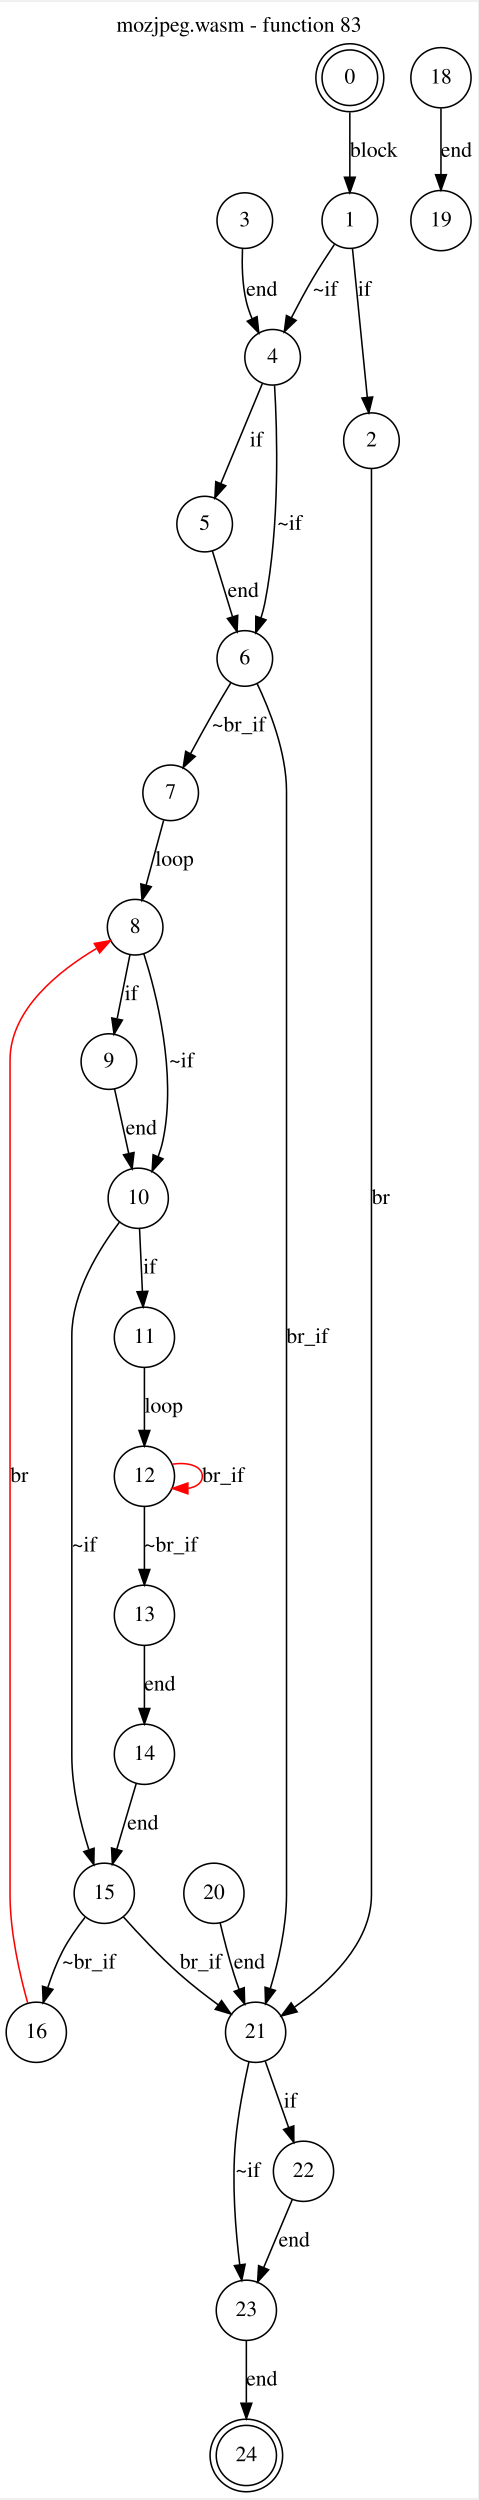
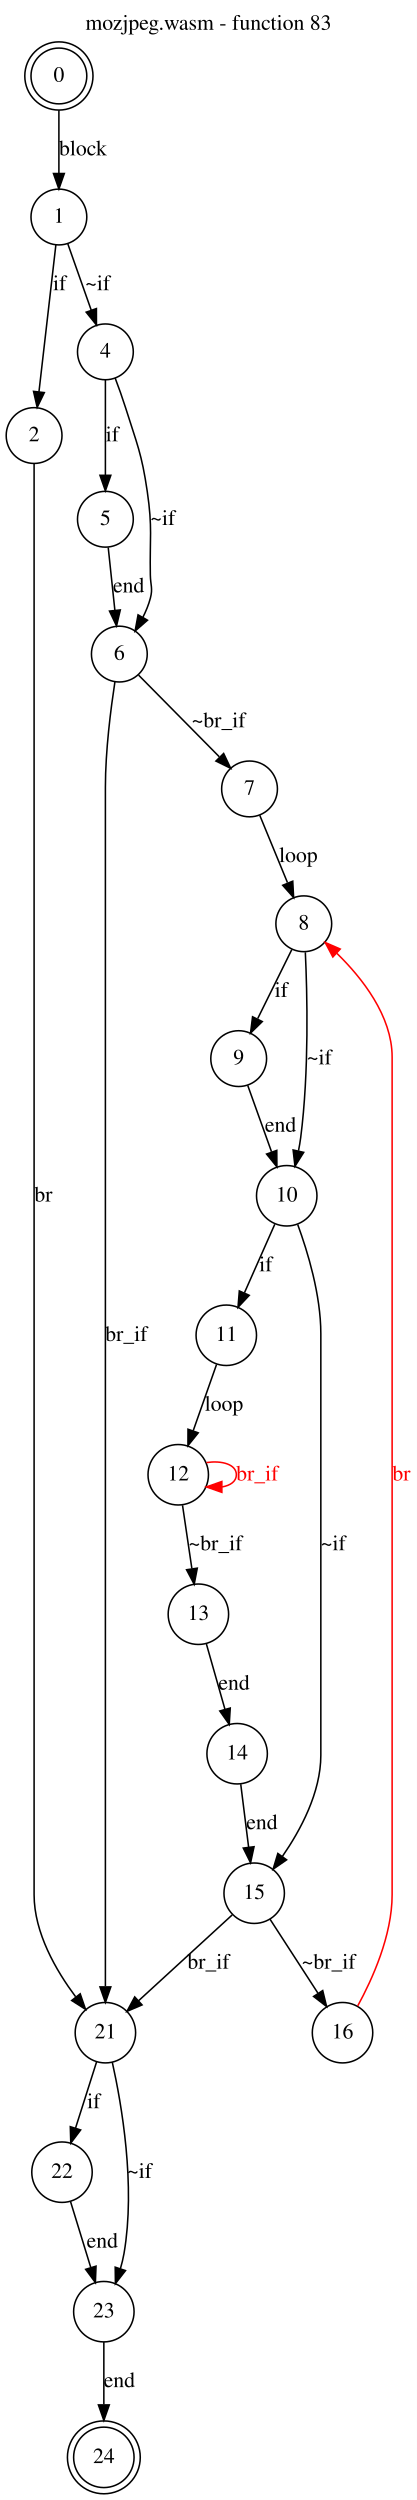
- <svg xmlns="http://www.w3.org/2000/svg" width="309pt" height="1616pt" viewBox="0.00 0.00 309.50 1615.96">
-   <g id="graph0" class="graph" transform="scale(1 1) rotate(0) translate(4 1611.96)">
-     <polygon fill="white" stroke="transparent" points="-4,4 -4,-1611.96 305.5,-1611.96 305.5,4 -4,4" />
-     <text text-anchor="middle" x="150.75" y="-1592.76" font-family="Times,serif" font-size="14.00">mozjpeg.wasm - function 83</text>
+ <svg xmlns="http://www.w3.org/2000/svg" width="269pt" height="1613pt" viewBox="0.00 0.00 269.00 1612.97">
+   <g id="graph0" class="graph" transform="scale(1 1) rotate(0) translate(4 1608.97)">
+     <polygon fill="white" stroke="transparent" points="-4,4 -4,-1608.97 265,-1608.97 265,4 -4,4" />
+     <text text-anchor="middle" x="130.5" y="-1589.77" font-family="Times,serif" font-size="14.00">mozjpeg.wasm - function 83</text>
    <g id="node1" class="node">
-       <ellipse fill="none" stroke="black" cx="222.5" cy="-1562.96" rx="18" ry="18" />
-       <ellipse fill="none" stroke="black" cx="222.5" cy="-1562.96" rx="22" ry="22" />
-       <text text-anchor="middle" x="222.5" y="-1559.26" font-family="Times,serif" font-size="14.00">0</text>
+       <ellipse fill="none" stroke="black" cx="34" cy="-1559.97" rx="18" ry="18" />
+       <ellipse fill="none" stroke="black" cx="34" cy="-1559.97" rx="22" ry="22" />
+       <text text-anchor="middle" x="34" y="-1556.27" font-family="Times,serif" font-size="14.00">0</text>
    </g>
    <g id="node3" class="node">
-       <ellipse fill="none" stroke="black" cx="222.5" cy="-1470.46" rx="18" ry="18" />
-       <text text-anchor="middle" x="222.5" y="-1466.76" font-family="Times,serif" font-size="14.00">1</text>
+       <ellipse fill="none" stroke="black" cx="34" cy="-1468.97" rx="18" ry="18" />
+       <text text-anchor="middle" x="34" y="-1465.27" font-family="Times,serif" font-size="14.00">1</text>
    </g>
    <g id="edge1" class="edge">
-       <path fill="none" stroke="black" d="M222.5,-1540.52C222.5,-1527.98 222.5,-1512.03 222.5,-1498.62" />
-       <polygon fill="black" stroke="black" points="226,-1498.53 222.5,-1488.53 219,-1498.53 226,-1498.53" />
-       <text text-anchor="middle" x="238" y="-1511.76" font-family="Times,serif" font-size="14.00">block</text>
+       <path fill="none" stroke="black" d="M34,-1537.87C34,-1525.75 34,-1510.37 34,-1497.33" />
+       <polygon fill="black" stroke="black" points="37.5,-1497.03 34,-1487.03 30.5,-1497.03 37.5,-1497.03" />
+       <text text-anchor="middle" x="49.5" y="-1508.77" font-family="Times,serif" font-size="14.00">block</text>
    </g>
    <g id="node2" class="node">
-       <ellipse fill="none" stroke="black" cx="155.5" cy="-23.5" rx="19.5" ry="19.5" />
-       <ellipse fill="none" stroke="black" cx="155.5" cy="-23.5" rx="23.5" ry="23.5" />
-       <text text-anchor="middle" x="155.5" y="-19.8" font-family="Times,serif" font-size="14.00">24</text>
+       <ellipse fill="none" stroke="black" cx="63" cy="-23.5" rx="19.5" ry="19.5" />
+       <ellipse fill="none" stroke="black" cx="63" cy="-23.5" rx="23.5" ry="23.5" />
+       <text text-anchor="middle" x="63" y="-19.8" font-family="Times,serif" font-size="14.00">24</text>
    </g>
    <g id="node4" class="node">
-       <ellipse fill="none" stroke="black" cx="236.5" cy="-1327.97" rx="18" ry="18" />
-       <text text-anchor="middle" x="236.5" y="-1324.27" font-family="Times,serif" font-size="14.00">2</text>
+       <ellipse fill="none" stroke="black" cx="18" cy="-1327.97" rx="18" ry="18" />
+       <text text-anchor="middle" x="18" y="-1324.27" font-family="Times,serif" font-size="14.00">2</text>
    </g>
    <g id="edge2" class="edge">
-       <path fill="none" stroke="black" d="M224.19,-1452.52C226.57,-1428.57 230.96,-1384.58 233.8,-1356.07" />
-       <polygon fill="black" stroke="black" points="237.29,-1356.27 234.8,-1345.97 230.33,-1355.58 237.29,-1356.27" />
-       <text text-anchor="middle" x="232" y="-1421.77" font-family="Times,serif" font-size="14.00">if</text>
+       <path fill="none" stroke="black" d="M32.04,-1450.92C29.32,-1427.27 24.36,-1384.23 21.13,-1356.12" />
+       <polygon fill="black" stroke="black" points="24.6,-1355.68 19.98,-1346.15 17.64,-1356.48 24.6,-1355.68" />
+       <text text-anchor="middle" x="34.5" y="-1421.77" font-family="Times,serif" font-size="14.00">if</text>
    </g>
    <g id="node5" class="node">
-       <ellipse fill="none" stroke="black" cx="172.5" cy="-1381.97" rx="18" ry="18" />
-       <text text-anchor="middle" x="172.5" y="-1378.27" font-family="Times,serif" font-size="14.00">4</text>
+       <ellipse fill="none" stroke="black" cx="64" cy="-1381.97" rx="18" ry="18" />
+       <text text-anchor="middle" x="64" y="-1378.27" font-family="Times,serif" font-size="14.00">4</text>
    </g>
    <g id="edge3" class="edge">
-       <path fill="none" stroke="black" d="M212.58,-1455.12C208.11,-1448.48 202.87,-1440.42 198.5,-1432.97 193.73,-1424.84 188.87,-1415.75 184.66,-1407.57" />
-       <polygon fill="black" stroke="black" points="187.71,-1405.84 180.06,-1398.5 181.46,-1409.01 187.71,-1405.84" />
-       <text text-anchor="middle" x="206.5" y="-1421.77" font-family="Times,serif" font-size="14.00">~if</text>
+       <path fill="none" stroke="black" d="M39.78,-1451.58C44.06,-1439.46 49.96,-1422.73 54.87,-1408.83" />
+       <polygon fill="black" stroke="black" points="58.21,-1409.9 58.23,-1399.3 51.6,-1407.57 58.21,-1409.9" />
+       <text text-anchor="middle" x="59" y="-1421.77" font-family="Times,serif" font-size="14.00">~if</text>
    </g>
    <g id="node6" class="node">
-       <ellipse fill="none" stroke="black" cx="161.5" cy="-297.49" rx="19.5" ry="19.5" />
-       <text text-anchor="middle" x="161.5" y="-293.79" font-family="Times,serif" font-size="14.00">21</text>
+       <ellipse fill="none" stroke="black" cx="64" cy="-297.49" rx="19.5" ry="19.5" />
+       <text text-anchor="middle" x="64" y="-293.79" font-family="Times,serif" font-size="14.00">21</text>
    </g>
    <g id="edge4" class="edge">
-       <path fill="none" stroke="black" d="M236.5,-1309.71C236.5,-1290.59 236.5,-1258.82 236.5,-1231.47 236.5,-1231.47 236.5,-1231.47 236.5,-386.48 236.5,-355.08 208.49,-329.2 186.7,-313.81" />
-       <polygon fill="black" stroke="black" points="188.4,-310.73 178.14,-308.07 184.49,-316.55 188.4,-310.73" />
-       <text text-anchor="middle" x="242.5" y="-833.77" font-family="Times,serif" font-size="14.00">br</text>
+       <path fill="none" stroke="black" d="M18,-1309.71C18,-1290.59 18,-1258.82 18,-1231.47 18,-1231.47 18,-1231.47 18,-386.48 18,-361.97 32.2,-337.54 44.81,-320.66" />
+       <polygon fill="black" stroke="black" points="47.75,-322.58 51.19,-312.56 42.25,-318.26 47.75,-322.58" />
+       <text text-anchor="middle" x="24" y="-833.77" font-family="Times,serif" font-size="14.00">br</text>
+     </g>
+     <g id="node7" class="node">
+       <ellipse fill="none" stroke="black" cx="64" cy="-1273.97" rx="18" ry="18" />
+       <text text-anchor="middle" x="64" y="-1270.27" font-family="Times,serif" font-size="14.00">5</text>
+     </g>
+     <g id="edge5" class="edge">
+       <path fill="none" stroke="black" d="M64,-1363.93C64,-1347.34 64,-1321.85 64,-1302.4" />
+       <polygon fill="black" stroke="black" points="67.5,-1302.31 64,-1292.31 60.5,-1302.31 67.5,-1302.31" />
+       <text text-anchor="middle" x="68.5" y="-1324.27" font-family="Times,serif" font-size="14.00">if</text>
    </g>
    <g id="node8" class="node">
-       <ellipse fill="none" stroke="black" cx="128.5" cy="-1273.97" rx="18" ry="18" />
-       <text text-anchor="middle" x="128.5" y="-1270.27" font-family="Times,serif" font-size="14.00">5</text>
+       <ellipse fill="none" stroke="black" cx="73" cy="-1186.97" rx="18" ry="18" />
+       <text text-anchor="middle" x="73" y="-1183.27" font-family="Times,serif" font-size="14.00">6</text>
    </g>
    <g id="edge6" class="edge">
-       <path fill="none" stroke="black" d="M165.82,-1364.87C158.7,-1347.72 147.34,-1320.36 139.02,-1300.31" />
-       <polygon fill="black" stroke="black" points="142.17,-1298.76 135.1,-1290.87 135.7,-1301.45 142.17,-1298.76" />
-       <text text-anchor="middle" x="162" y="-1324.27" font-family="Times,serif" font-size="14.00">if</text>
+       <path fill="none" stroke="black" d="M70.3,-1365.05C72.55,-1359.11 75.02,-1352.27 77,-1345.97 84.44,-1322.31 87.41,-1316.5 91,-1291.97 94.48,-1268.2 92.56,-1261.98 93,-1237.97 93.12,-1231.3 94.71,-1229.41 93,-1222.97 91.89,-1218.78 90.15,-1214.57 88.14,-1210.6" />
+       <polygon fill="black" stroke="black" points="91.16,-1208.83 83.17,-1201.87 85.08,-1212.29 91.16,-1208.83" />
+       <text text-anchor="middle" x="101" y="-1270.27" font-family="Times,serif" font-size="14.00">~if</text>
+     </g>
+     <g id="node19" class="node">
+       <ellipse fill="none" stroke="black" cx="36" cy="-207.49" rx="19.5" ry="19.5" />
+       <text text-anchor="middle" x="36" y="-203.79" font-family="Times,serif" font-size="14.00">22</text>
+     </g>
+     <g id="edge24" class="edge">
+       <path fill="none" stroke="black" d="M58.33,-278.68C54.42,-266.4 49.15,-249.83 44.71,-235.87" />
+       <polygon fill="black" stroke="black" points="48.03,-234.74 41.66,-226.27 41.35,-236.86 48.03,-234.74" />
+       <text text-anchor="middle" x="56.5" y="-248.79" font-family="Times,serif" font-size="14.00">if</text>
+     </g>
+     <g id="node20" class="node">
+       <ellipse fill="none" stroke="black" cx="63" cy="-117.49" rx="19.5" ry="19.5" />
+       <text text-anchor="middle" x="63" y="-113.79" font-family="Times,serif" font-size="14.00">23</text>
+     </g>
+     <g id="edge25" class="edge">
+       <path fill="none" stroke="black" d="M68.44,-278.49C74.45,-251.49 83.6,-198.96 76,-154.99 75.44,-151.75 74.62,-148.4 73.65,-145.12" />
+       <polygon fill="black" stroke="black" points="76.96,-143.98 70.46,-135.62 70.33,-146.21 76.96,-143.98" />
+       <text text-anchor="middle" x="86" y="-203.79" font-family="Times,serif" font-size="14.00">~if</text>
+     </g>
+     <g id="edge7" class="edge">
+       <path fill="none" stroke="black" d="M65.82,-1255.76C67.05,-1244.13 68.71,-1228.51 70.12,-1215.2" />
+       <polygon fill="black" stroke="black" points="73.61,-1215.45 71.18,-1205.14 66.65,-1214.72 73.61,-1215.45" />
+       <text text-anchor="middle" x="79" y="-1226.77" font-family="Times,serif" font-size="14.00">end</text>
+     </g>
+     <g id="edge9" class="edge">
+       <path fill="none" stroke="black" d="M70.15,-1169.09C67.52,-1151.98 64,-1124.71 64,-1100.97 64,-1100.97 64,-1100.97 64,-386.48 64,-366.81 64,-344.66 64,-327.5" />
+       <polygon fill="black" stroke="black" points="67.5,-327.03 64,-317.03 60.5,-327.03 67.5,-327.03" />
+       <text text-anchor="middle" x="77.5" y="-743.77" font-family="Times,serif" font-size="14.00">br_if</text>
    </g>
    <g id="node9" class="node">
-       <ellipse fill="none" stroke="black" cx="154.5" cy="-1186.97" rx="18" ry="18" />
-       <text text-anchor="middle" x="154.5" y="-1183.27" font-family="Times,serif" font-size="14.00">6</text>
-     </g>
-     <g id="edge7" class="edge">
-       <path fill="none" stroke="black" d="M173.76,-1363.69C175.49,-1334.42 177.37,-1273.33 167.5,-1222.97 166.86,-1219.72 165.96,-1216.38 164.93,-1213.11" />
-       <polygon fill="black" stroke="black" points="168.23,-1211.92 161.57,-1203.68 161.63,-1214.28 168.23,-1211.92" />
-       <text text-anchor="middle" x="183.5" y="-1270.27" font-family="Times,serif" font-size="14.00">~if</text>
-     </g>
-     <g id="node23" class="node">
-       <ellipse fill="none" stroke="black" cx="192.5" cy="-207.49" rx="19.5" ry="19.5" />
-       <text text-anchor="middle" x="192.5" y="-203.79" font-family="Times,serif" font-size="14.00">22</text>
+       <ellipse fill="none" stroke="black" cx="157" cy="-1099.97" rx="18" ry="18" />
+       <text text-anchor="middle" x="157" y="-1096.27" font-family="Times,serif" font-size="14.00">7</text>
+     </g>
+     <g id="edge8" class="edge">
+       <path fill="none" stroke="black" d="M85.39,-1173.42C99.12,-1159.53 121.43,-1136.96 137.5,-1120.69" />
+       <polygon fill="black" stroke="black" points="140.29,-1122.86 144.83,-1113.28 135.31,-1117.94 140.29,-1122.86" />
+       <text text-anchor="middle" x="137" y="-1139.77" font-family="Times,serif" font-size="14.00">~br_if</text>
+     </g>
+     <g id="node10" class="node">
+       <ellipse fill="none" stroke="black" cx="192" cy="-1012.97" rx="18" ry="18" />
+       <text text-anchor="middle" x="192" y="-1009.27" font-family="Times,serif" font-size="14.00">8</text>
+     </g>
+     <g id="edge10" class="edge">
+       <path fill="none" stroke="black" d="M163.58,-1082.98C168.62,-1070.75 175.66,-1053.64 181.48,-1039.52" />
+       <polygon fill="black" stroke="black" points="184.88,-1040.46 185.45,-1029.88 178.4,-1037.8 184.88,-1040.46" />
+       <text text-anchor="middle" x="188.5" y="-1052.77" font-family="Times,serif" font-size="14.00">loop</text>
+     </g>
+     <g id="node11" class="node">
+       <ellipse fill="none" stroke="black" cx="150" cy="-925.97" rx="18" ry="18" />
+       <text text-anchor="middle" x="150" y="-922.27" font-family="Times,serif" font-size="14.00">9</text>
+     </g>
+     <g id="edge11" class="edge">
+       <path fill="none" stroke="black" d="M184.3,-996.38C178.14,-983.91 169.39,-966.21 162.27,-951.8" />
+       <polygon fill="black" stroke="black" points="165.22,-949.87 157.65,-942.46 158.95,-952.97 165.22,-949.87" />
+       <text text-anchor="middle" x="177.5" y="-965.77" font-family="Times,serif" font-size="14.00">if</text>
+     </g>
+     <g id="node12" class="node">
+       <ellipse fill="none" stroke="black" cx="181" cy="-837.47" rx="19.5" ry="19.5" />
+       <text text-anchor="middle" x="181" y="-833.77" font-family="Times,serif" font-size="14.00">10</text>
+     </g>
+     <g id="edge12" class="edge">
+       <path fill="none" stroke="black" d="M193,-994.57C194.22,-968.47 195.5,-917.67 190,-874.97 189.64,-872.21 189.16,-869.36 188.59,-866.52" />
+       <polygon fill="black" stroke="black" points="191.95,-865.48 186.31,-856.51 185.12,-867.03 191.95,-865.48" />
+       <text text-anchor="middle" x="202" y="-922.27" font-family="Times,serif" font-size="14.00">~if</text>
+     </g>
+     <g id="edge13" class="edge">
+       <path fill="none" stroke="black" d="M155.83,-908.7C160.15,-896.65 166.14,-879.94 171.19,-865.85" />
+       <polygon fill="black" stroke="black" points="174.58,-866.75 174.66,-856.15 167.99,-864.39 174.58,-866.75" />
+       <text text-anchor="middle" x="177" y="-878.77" font-family="Times,serif" font-size="14.00">end</text>
+     </g>
+     <g id="node13" class="node">
+       <ellipse fill="none" stroke="black" cx="142" cy="-747.47" rx="19.5" ry="19.5" />
+       <text text-anchor="middle" x="142" y="-743.77" font-family="Times,serif" font-size="14.00">11</text>
+     </g>
+     <g id="edge14" class="edge">
+       <path fill="none" stroke="black" d="M173.29,-819.08C167.7,-806.47 160.04,-789.17 153.7,-774.86" />
+       <polygon fill="black" stroke="black" points="156.81,-773.24 149.56,-765.52 150.41,-776.08 156.81,-773.24" />
+       <text text-anchor="middle" x="167.5" y="-788.77" font-family="Times,serif" font-size="14.00">if</text>
+     </g>
+     <g id="node14" class="node">
+       <ellipse fill="none" stroke="black" cx="160" cy="-387.48" rx="19.5" ry="19.5" />
+       <text text-anchor="middle" x="160" y="-383.78" font-family="Times,serif" font-size="14.00">15</text>
+     </g>
+     <g id="edge15" class="edge">
+       <path fill="none" stroke="black" d="M188.08,-818.92C194.51,-801.39 203,-773.51 203,-748.47 203,-748.47 203,-748.47 203,-476.48 203,-452.44 189.89,-428.12 178.15,-411.16" />
+       <polygon fill="black" stroke="black" points="180.92,-409.02 172.21,-403 175.26,-413.14 180.92,-409.02" />
+       <text text-anchor="middle" x="211" y="-608.78" font-family="Times,serif" font-size="14.00">~if</text>
+     </g>
+     <g id="node15" class="node">
+       <ellipse fill="none" stroke="black" cx="111" cy="-657.47" rx="19.5" ry="19.5" />
+       <text text-anchor="middle" x="111" y="-653.77" font-family="Times,serif" font-size="14.00">12</text>
+     </g>
+     <g id="edge16" class="edge">
+       <path fill="none" stroke="black" d="M135.73,-728.66C131.4,-716.38 125.56,-699.81 120.65,-685.86" />
+       <polygon fill="black" stroke="black" points="123.89,-684.52 117.26,-676.25 117.29,-686.85 123.89,-684.52" />
+       <text text-anchor="middle" x="140.5" y="-698.77" font-family="Times,serif" font-size="14.00">loop</text>
+     </g>
+     <g id="edge22" class="edge">
+       <path fill="none" stroke="black" d="M145.83,-373.5C129.86,-358.86 103.72,-334.9 85.29,-318" />
+       <polygon fill="black" stroke="black" points="87.65,-315.42 77.91,-311.24 82.92,-320.58 87.65,-315.42" />
+       <text text-anchor="middle" x="130.5" y="-338.79" font-family="Times,serif" font-size="14.00">br_if</text>
+     </g>
+     <g id="node18" class="node">
+       <ellipse fill="none" stroke="black" cx="217" cy="-297.49" rx="19.5" ry="19.5" />
+       <text text-anchor="middle" x="217" y="-293.79" font-family="Times,serif" font-size="14.00">16</text>
+     </g>
+     <g id="edge21" class="edge">
+       <path fill="none" stroke="black" d="M170.19,-370.75C178.81,-357.45 191.3,-338.16 201.22,-322.85" />
+       <polygon fill="black" stroke="black" points="204.21,-324.68 206.71,-314.38 198.33,-320.87 204.21,-324.68" />
+       <text text-anchor="middle" x="208" y="-338.79" font-family="Times,serif" font-size="14.00">~br_if</text>
+     </g>
+     <g id="edge18" class="edge">
+       <path fill="none" stroke="red" d="M129.13,-665.33C139.22,-666.8 148.5,-664.18 148.5,-657.47 148.5,-653.18 144.69,-650.56 139.3,-649.62" />
+       <polygon fill="red" stroke="red" points="139.14,-646.12 129.13,-649.62 139.13,-653.12 139.14,-646.12" />
+       <text text-anchor="middle" x="162" y="-653.77" font-family="Times,serif" font-size="14.00" fill="red">br_if</text>
+     </g>
+     <g id="node16" class="node">
+       <ellipse fill="none" stroke="black" cx="124" cy="-567.48" rx="19.5" ry="19.5" />
+       <text text-anchor="middle" x="124" y="-563.78" font-family="Times,serif" font-size="14.00">13</text>
+     </g>
+     <g id="edge17" class="edge">
+       <path fill="none" stroke="black" d="M113.76,-637.81C115.51,-625.95 117.81,-610.36 119.79,-596.97" />
+       <polygon fill="black" stroke="black" points="123.29,-597.21 121.29,-586.81 116.37,-596.19 123.29,-597.21" />
+       <text text-anchor="middle" x="135" y="-608.78" font-family="Times,serif" font-size="14.00">~br_if</text>
+     </g>
+     <g id="node17" class="node">
+       <ellipse fill="none" stroke="black" cx="149" cy="-477.48" rx="19.5" ry="19.5" />
+       <text text-anchor="middle" x="149" y="-473.78" font-family="Times,serif" font-size="14.00">14</text>
+     </g>
+     <g id="edge19" class="edge">
+       <path fill="none" stroke="black" d="M129.18,-548.24C132.62,-536.13 137.21,-519.99 141.1,-506.29" />
+       <polygon fill="black" stroke="black" points="144.55,-506.97 143.91,-496.39 137.81,-505.05 144.55,-506.97" />
+       <text text-anchor="middle" x="147" y="-518.78" font-family="Times,serif" font-size="14.00">end</text>
+     </g>
+     <g id="edge20" class="edge">
+       <path fill="none" stroke="black" d="M151.33,-457.82C152.81,-446.04 154.74,-430.57 156.4,-417.24" />
+       <polygon fill="black" stroke="black" points="159.9,-417.48 157.67,-407.12 152.96,-416.61 159.9,-417.48" />
+       <text text-anchor="middle" x="165" y="-428.78" font-family="Times,serif" font-size="14.00">end</text>
+     </g>
+     <g id="edge23" class="edge">
+       <path fill="none" stroke="red" d="M226.77,-314.72C236.19,-331.91 249,-360.15 249,-386.48 249,-926.97 249,-926.97 249,-926.97 249,-953.53 229.55,-978.06 213.38,-993.87" />
+       <polygon fill="red" stroke="red" points="210.75,-991.54 205.8,-1000.91 215.51,-996.67 210.75,-991.54" />
+       <text text-anchor="middle" x="255" y="-653.77" font-family="Times,serif" font-size="14.00" fill="red">br</text>
+     </g>
+     <g id="edge26" class="edge">
+       <path fill="none" stroke="black" d="M41.46,-188.68C45.23,-176.4 50.32,-159.83 54.6,-145.88" />
+       <polygon fill="black" stroke="black" points="57.96,-146.86 57.54,-136.28 51.26,-144.81 57.96,-146.86" />
+       <text text-anchor="middle" x="62" y="-158.79" font-family="Times,serif" font-size="14.00">end</text>
    </g>
    <g id="edge27" class="edge">
-       <path fill="none" stroke="black" d="M167.77,-278.68C172.1,-266.4 177.94,-249.83 182.85,-235.87" />
-       <polygon fill="black" stroke="black" points="186.21,-236.87 186.23,-226.27 179.61,-234.54 186.21,-236.87" />
-       <text text-anchor="middle" x="184" y="-248.79" font-family="Times,serif" font-size="14.00">if</text>
-     </g>
-     <g id="node24" class="node">
-       <ellipse fill="none" stroke="black" cx="155.5" cy="-117.49" rx="19.5" ry="19.5" />
-       <text text-anchor="middle" x="155.5" y="-113.79" font-family="Times,serif" font-size="14.00">23</text>
-     </g>
-     <g id="edge28" class="edge">
-       <path fill="none" stroke="black" d="M157.15,-278.33C154.04,-264.38 150.13,-244.59 148.5,-226.99 145.98,-199.86 148.53,-168.82 151.23,-146.91" />
-       <polygon fill="black" stroke="black" points="154.71,-147.32 152.55,-136.95 147.77,-146.4 154.71,-147.32" />
-       <text text-anchor="middle" x="156.5" y="-203.79" font-family="Times,serif" font-size="14.00">~if</text>
-     </g>
-     <g id="node7" class="node">
-       <ellipse fill="none" stroke="black" cx="154.5" cy="-1470.46" rx="18" ry="18" />
-       <text text-anchor="middle" x="154.5" y="-1466.76" font-family="Times,serif" font-size="14.00">3</text>
-     </g>
-     <g id="edge5" class="edge">
-       <path fill="none" stroke="black" d="M152.99,-1452.06C152.57,-1441.97 152.82,-1429.09 155.5,-1417.97 156.39,-1414.27 157.71,-1410.5 159.23,-1406.88" />
-       <polygon fill="black" stroke="black" points="162.43,-1408.3 163.55,-1397.76 156.1,-1405.3 162.43,-1408.3" />
-       <text text-anchor="middle" x="165.5" y="-1421.77" font-family="Times,serif" font-size="14.00">end</text>
-     </g>
-     <g id="edge8" class="edge">
-       <path fill="none" stroke="black" d="M133.51,-1256.58C137.18,-1244.58 142.23,-1228.06 146.46,-1214.23" />
-       <polygon fill="black" stroke="black" points="149.92,-1214.89 149.5,-1204.3 143.23,-1212.84 149.92,-1214.89" />
-       <text text-anchor="middle" x="153.5" y="-1226.77" font-family="Times,serif" font-size="14.00">end</text>
-     </g>
-     <g id="edge10" class="edge">
-       <path fill="none" stroke="black" d="M162.45,-1170.76C170.42,-1154.1 181.5,-1126.36 181.5,-1100.97 181.5,-1100.97 181.5,-1100.97 181.5,-386.48 181.5,-365.86 176.21,-343.17 171.07,-326" />
-       <polygon fill="black" stroke="black" points="174.29,-324.57 167.94,-316.09 167.61,-326.68 174.29,-324.57" />
-       <text text-anchor="middle" x="195" y="-743.77" font-family="Times,serif" font-size="14.00">br_if</text>
-     </g>
-     <g id="node10" class="node">
-       <ellipse fill="none" stroke="black" cx="106.5" cy="-1099.97" rx="18" ry="18" />
-       <text text-anchor="middle" x="106.5" y="-1096.27" font-family="Times,serif" font-size="14.00">7</text>
-     </g>
-     <g id="edge9" class="edge">
-       <path fill="none" stroke="black" d="M145.36,-1171.07C141.62,-1164.88 137.29,-1157.62 133.5,-1150.97 128.8,-1142.71 123.81,-1133.59 119.42,-1125.42" />
-       <polygon fill="black" stroke="black" points="122.39,-1123.55 114.59,-1116.38 116.22,-1126.85 122.39,-1123.55" />
-       <text text-anchor="middle" x="150.5" y="-1139.77" font-family="Times,serif" font-size="14.00">~br_if</text>
-     </g>
-     <g id="node11" class="node">
-       <ellipse fill="none" stroke="black" cx="83.5" cy="-1012.97" rx="18" ry="18" />
-       <text text-anchor="middle" x="83.5" y="-1009.27" font-family="Times,serif" font-size="14.00">8</text>
-     </g>
-     <g id="edge11" class="edge">
-       <path fill="none" stroke="black" d="M101.95,-1082.17C98.72,-1070.22 94.31,-1053.92 90.61,-1040.26" />
-       <polygon fill="black" stroke="black" points="93.95,-1039.17 87.95,-1030.43 87.19,-1041 93.95,-1039.17" />
-       <text text-anchor="middle" x="109" y="-1052.77" font-family="Times,serif" font-size="14.00">loop</text>
-     </g>
-     <g id="node12" class="node">
-       <ellipse fill="none" stroke="black" cx="66.5" cy="-925.97" rx="18" ry="18" />
-       <text text-anchor="middle" x="66.5" y="-922.27" font-family="Times,serif" font-size="14.00">9</text>
-     </g>
-     <g id="edge12" class="edge">
-       <path fill="none" stroke="black" d="M80.14,-995.17C77.79,-983.41 74.6,-967.45 71.89,-953.92" />
-       <polygon fill="black" stroke="black" points="75.24,-952.84 69.85,-943.72 68.38,-954.22 75.24,-952.84" />
-       <text text-anchor="middle" x="81" y="-965.77" font-family="Times,serif" font-size="14.00">if</text>
-     </g>
-     <g id="node13" class="node">
-       <ellipse fill="none" stroke="black" cx="85.5" cy="-837.47" rx="19.5" ry="19.5" />
-       <text text-anchor="middle" x="85.5" y="-833.77" font-family="Times,serif" font-size="14.00">10</text>
-     </g>
-     <g id="edge13" class="edge">
-       <path fill="none" stroke="black" d="M89.12,-995.8C97.29,-970.04 110.55,-918.17 101.5,-874.97 100.77,-871.47 99.68,-867.91 98.41,-864.44" />
-       <polygon fill="black" stroke="black" points="101.58,-862.95 94.5,-855.07 95.12,-865.64 101.58,-862.95" />
-       <text text-anchor="middle" x="113.5" y="-922.27" font-family="Times,serif" font-size="14.00">~if</text>
-     </g>
-     <g id="edge14" class="edge">
-       <path fill="none" stroke="black" d="M70.16,-908.29C72.76,-896.47 76.3,-880.34 79.33,-866.56" />
-       <polygon fill="black" stroke="black" points="82.79,-867.1 81.52,-856.59 75.95,-865.6 82.79,-867.1" />
-       <text text-anchor="middle" x="87.5" y="-878.77" font-family="Times,serif" font-size="14.00">end</text>
-     </g>
-     <g id="node14" class="node">
-       <ellipse fill="none" stroke="black" cx="89.5" cy="-747.47" rx="19.5" ry="19.5" />
-       <text text-anchor="middle" x="89.5" y="-743.77" font-family="Times,serif" font-size="14.00">11</text>
-     </g>
-     <g id="edge15" class="edge">
-       <path fill="none" stroke="black" d="M86.35,-817.81C86.88,-806.02 87.58,-790.56 88.19,-777.23" />
-       <polygon fill="black" stroke="black" points="91.69,-777.25 88.65,-767.11 84.7,-776.94 91.69,-777.25" />
-       <text text-anchor="middle" x="93" y="-788.77" font-family="Times,serif" font-size="14.00">if</text>
-     </g>
-     <g id="node15" class="node">
-       <ellipse fill="none" stroke="black" cx="63.5" cy="-387.48" rx="19.5" ry="19.5" />
-       <text text-anchor="middle" x="63.5" y="-383.78" font-family="Times,serif" font-size="14.00">15</text>
-     </g>
-     <g id="edge16" class="edge">
-       <path fill="none" stroke="black" d="M73.29,-821.95C60.58,-805.32 42.5,-776.7 42.5,-748.47 42.5,-748.47 42.5,-748.47 42.5,-476.48 42.5,-455.8 48.05,-433.11 53.45,-415.96" />
-       <polygon fill="black" stroke="black" points="56.91,-416.65 56.74,-406.06 50.26,-414.44 56.91,-416.65" />
-       <text text-anchor="middle" x="50.5" y="-608.78" font-family="Times,serif" font-size="14.00">~if</text>
-     </g>
-     <g id="node16" class="node">
-       <ellipse fill="none" stroke="black" cx="89.5" cy="-657.47" rx="19.5" ry="19.5" />
-       <text text-anchor="middle" x="89.5" y="-653.77" font-family="Times,serif" font-size="14.00">12</text>
-     </g>
-     <g id="edge17" class="edge">
-       <path fill="none" stroke="black" d="M89.5,-727.81C89.5,-716.03 89.5,-700.56 89.5,-687.23" />
-       <polygon fill="black" stroke="black" points="93,-687.11 89.5,-677.11 86,-687.11 93,-687.11" />
-       <text text-anchor="middle" x="102" y="-698.77" font-family="Times,serif" font-size="14.00">loop</text>
-     </g>
-     <g id="edge23" class="edge">
-       <path fill="none" stroke="black" d="M75.79,-372.31C85.36,-361.59 99.2,-346.77 112.5,-334.99 120.19,-328.17 129.09,-321.28 137.17,-315.35" />
-       <polygon fill="black" stroke="black" points="139.44,-318.02 145.52,-309.34 135.36,-312.34 139.44,-318.02" />
-       <text text-anchor="middle" x="126" y="-338.79" font-family="Times,serif" font-size="14.00">br_if</text>
-     </g>
-     <g id="node19" class="node">
-       <ellipse fill="none" stroke="black" cx="19.5" cy="-297.49" rx="19.5" ry="19.5" />
-       <text text-anchor="middle" x="19.5" y="-293.79" font-family="Times,serif" font-size="14.00">16</text>
-     </g>
-     <g id="edge22" class="edge">
-       <path fill="none" stroke="black" d="M51.06,-371.92C46.03,-365.51 40.49,-357.68 36.5,-349.99 32.7,-342.66 29.52,-334.32 26.96,-326.51" />
-       <polygon fill="black" stroke="black" points="30.24,-325.24 23.98,-316.69 23.54,-327.28 30.24,-325.24" />
-       <text text-anchor="middle" x="53.5" y="-338.79" font-family="Times,serif" font-size="14.00">~br_if</text>
-     </g>
-     <g id="edge19" class="edge">
-       <path fill="none" stroke="red" d="M107.63,-665.33C117.71,-666.8 127,-664.18 127,-657.47 127,-653.18 123.19,-650.56 117.8,-649.62" />
-       <polygon fill="red" stroke="red" points="117.63,-646.12 107.63,-649.62 117.63,-653.12 117.63,-646.12" />
-       <text text-anchor="middle" x="140.5" y="-653.77" font-family="Times,serif" font-size="14.00">br_if</text>
-     </g>
-     <g id="node17" class="node">
-       <ellipse fill="none" stroke="black" cx="89.5" cy="-567.48" rx="19.5" ry="19.5" />
-       <text text-anchor="middle" x="89.5" y="-563.78" font-family="Times,serif" font-size="14.00">13</text>
-     </g>
-     <g id="edge18" class="edge">
-       <path fill="none" stroke="black" d="M89.5,-637.81C89.5,-626.03 89.5,-610.57 89.5,-597.24" />
-       <polygon fill="black" stroke="black" points="93,-597.11 89.5,-587.11 86,-597.11 93,-597.11" />
-       <text text-anchor="middle" x="106.5" y="-608.78" font-family="Times,serif" font-size="14.00">~br_if</text>
-     </g>
-     <g id="node18" class="node">
-       <ellipse fill="none" stroke="black" cx="89.5" cy="-477.48" rx="19.5" ry="19.5" />
-       <text text-anchor="middle" x="89.5" y="-473.78" font-family="Times,serif" font-size="14.00">14</text>
-     </g>
-     <g id="edge20" class="edge">
-       <path fill="none" stroke="black" d="M89.5,-547.82C89.5,-536.03 89.5,-520.57 89.5,-507.24" />
-       <polygon fill="black" stroke="black" points="93,-507.12 89.5,-497.12 86,-507.12 93,-507.12" />
-       <text text-anchor="middle" x="99.5" y="-518.78" font-family="Times,serif" font-size="14.00">end</text>
-     </g>
-     <g id="edge21" class="edge">
-       <path fill="none" stroke="black" d="M84.24,-458.67C80.61,-446.39 75.71,-429.82 71.59,-415.87" />
-       <polygon fill="black" stroke="black" points="74.94,-414.86 68.75,-406.27 68.23,-416.85 74.94,-414.86" />
-       <text text-anchor="middle" x="88.5" y="-428.78" font-family="Times,serif" font-size="14.00">end</text>
-     </g>
-     <g id="edge24" class="edge">
-       <path fill="none" stroke="red" d="M13.93,-316.49C8.97,-334.14 2.5,-361.9 2.5,-386.48 2.5,-926.97 2.5,-926.97 2.5,-926.97 2.5,-959.9 34.76,-985.12 58.56,-999.24" />
-       <polygon fill="red" stroke="red" points="57.06,-1002.42 67.5,-1004.27 60.5,-996.32 57.06,-1002.42" />
-       <text text-anchor="middle" x="8.5" y="-653.77" font-family="Times,serif" font-size="14.00">br</text>
-     </g>
-     <g id="node20" class="node">
-       <ellipse fill="none" stroke="black" cx="281.5" cy="-1562.96" rx="19.5" ry="19.5" />
-       <text text-anchor="middle" x="281.5" y="-1559.26" font-family="Times,serif" font-size="14.00">18</text>
-     </g>
-     <g id="node21" class="node">
-       <ellipse fill="none" stroke="black" cx="281.5" cy="-1470.46" rx="19.5" ry="19.5" />
-       <text text-anchor="middle" x="281.5" y="-1466.76" font-family="Times,serif" font-size="14.00">19</text>
-     </g>
-     <g id="edge25" class="edge">
-       <path fill="none" stroke="black" d="M281.5,-1543.21C281.5,-1530.83 281.5,-1514.37 281.5,-1500.34" />
-       <polygon fill="black" stroke="black" points="285,-1500.19 281.5,-1490.19 278,-1500.19 285,-1500.19" />
-       <text text-anchor="middle" x="291.5" y="-1511.76" font-family="Times,serif" font-size="14.00">end</text>
-     </g>
-     <g id="node22" class="node">
-       <ellipse fill="none" stroke="black" cx="134.5" cy="-387.48" rx="19.5" ry="19.5" />
-       <text text-anchor="middle" x="134.5" y="-383.78" font-family="Times,serif" font-size="14.00">20</text>
-     </g>
-     <g id="edge26" class="edge">
-       <path fill="none" stroke="black" d="M138.55,-368.22C140.89,-358.31 144.05,-345.89 147.5,-334.99 148.5,-331.82 149.64,-328.52 150.81,-325.27" />
-       <polygon fill="black" stroke="black" points="154.13,-326.38 154.38,-315.79 147.58,-323.92 154.13,-326.38" />
-       <text text-anchor="middle" x="157.5" y="-338.79" font-family="Times,serif" font-size="14.00">end</text>
-     </g>
-     <g id="edge29" class="edge">
-       <path fill="none" stroke="black" d="M185.19,-189.11C179.92,-176.57 172.71,-159.42 166.71,-145.16" />
-       <polygon fill="black" stroke="black" points="169.9,-143.71 162.79,-135.84 163.44,-146.42 169.9,-143.71" />
-       <text text-anchor="middle" x="186.5" y="-158.79" font-family="Times,serif" font-size="14.00">end</text>
-     </g>
-     <g id="edge30" class="edge">
-       <path fill="none" stroke="black" d="M155.5,-97.88C155.5,-86.36 155.5,-71.24 155.5,-57.72" />
-       <polygon fill="black" stroke="black" points="159,-57.32 155.5,-47.32 152,-57.32 159,-57.32" />
-       <text text-anchor="middle" x="165.5" y="-68.8" font-family="Times,serif" font-size="14.00">end</text>
+       <path fill="none" stroke="black" d="M63,-97.88C63,-86.36 63,-71.24 63,-57.72" />
+       <polygon fill="black" stroke="black" points="66.5,-57.32 63,-47.32 59.5,-57.32 66.5,-57.32" />
+       <text text-anchor="middle" x="73" y="-68.8" font-family="Times,serif" font-size="14.00">end</text>
    </g>
  </g>
</svg>
